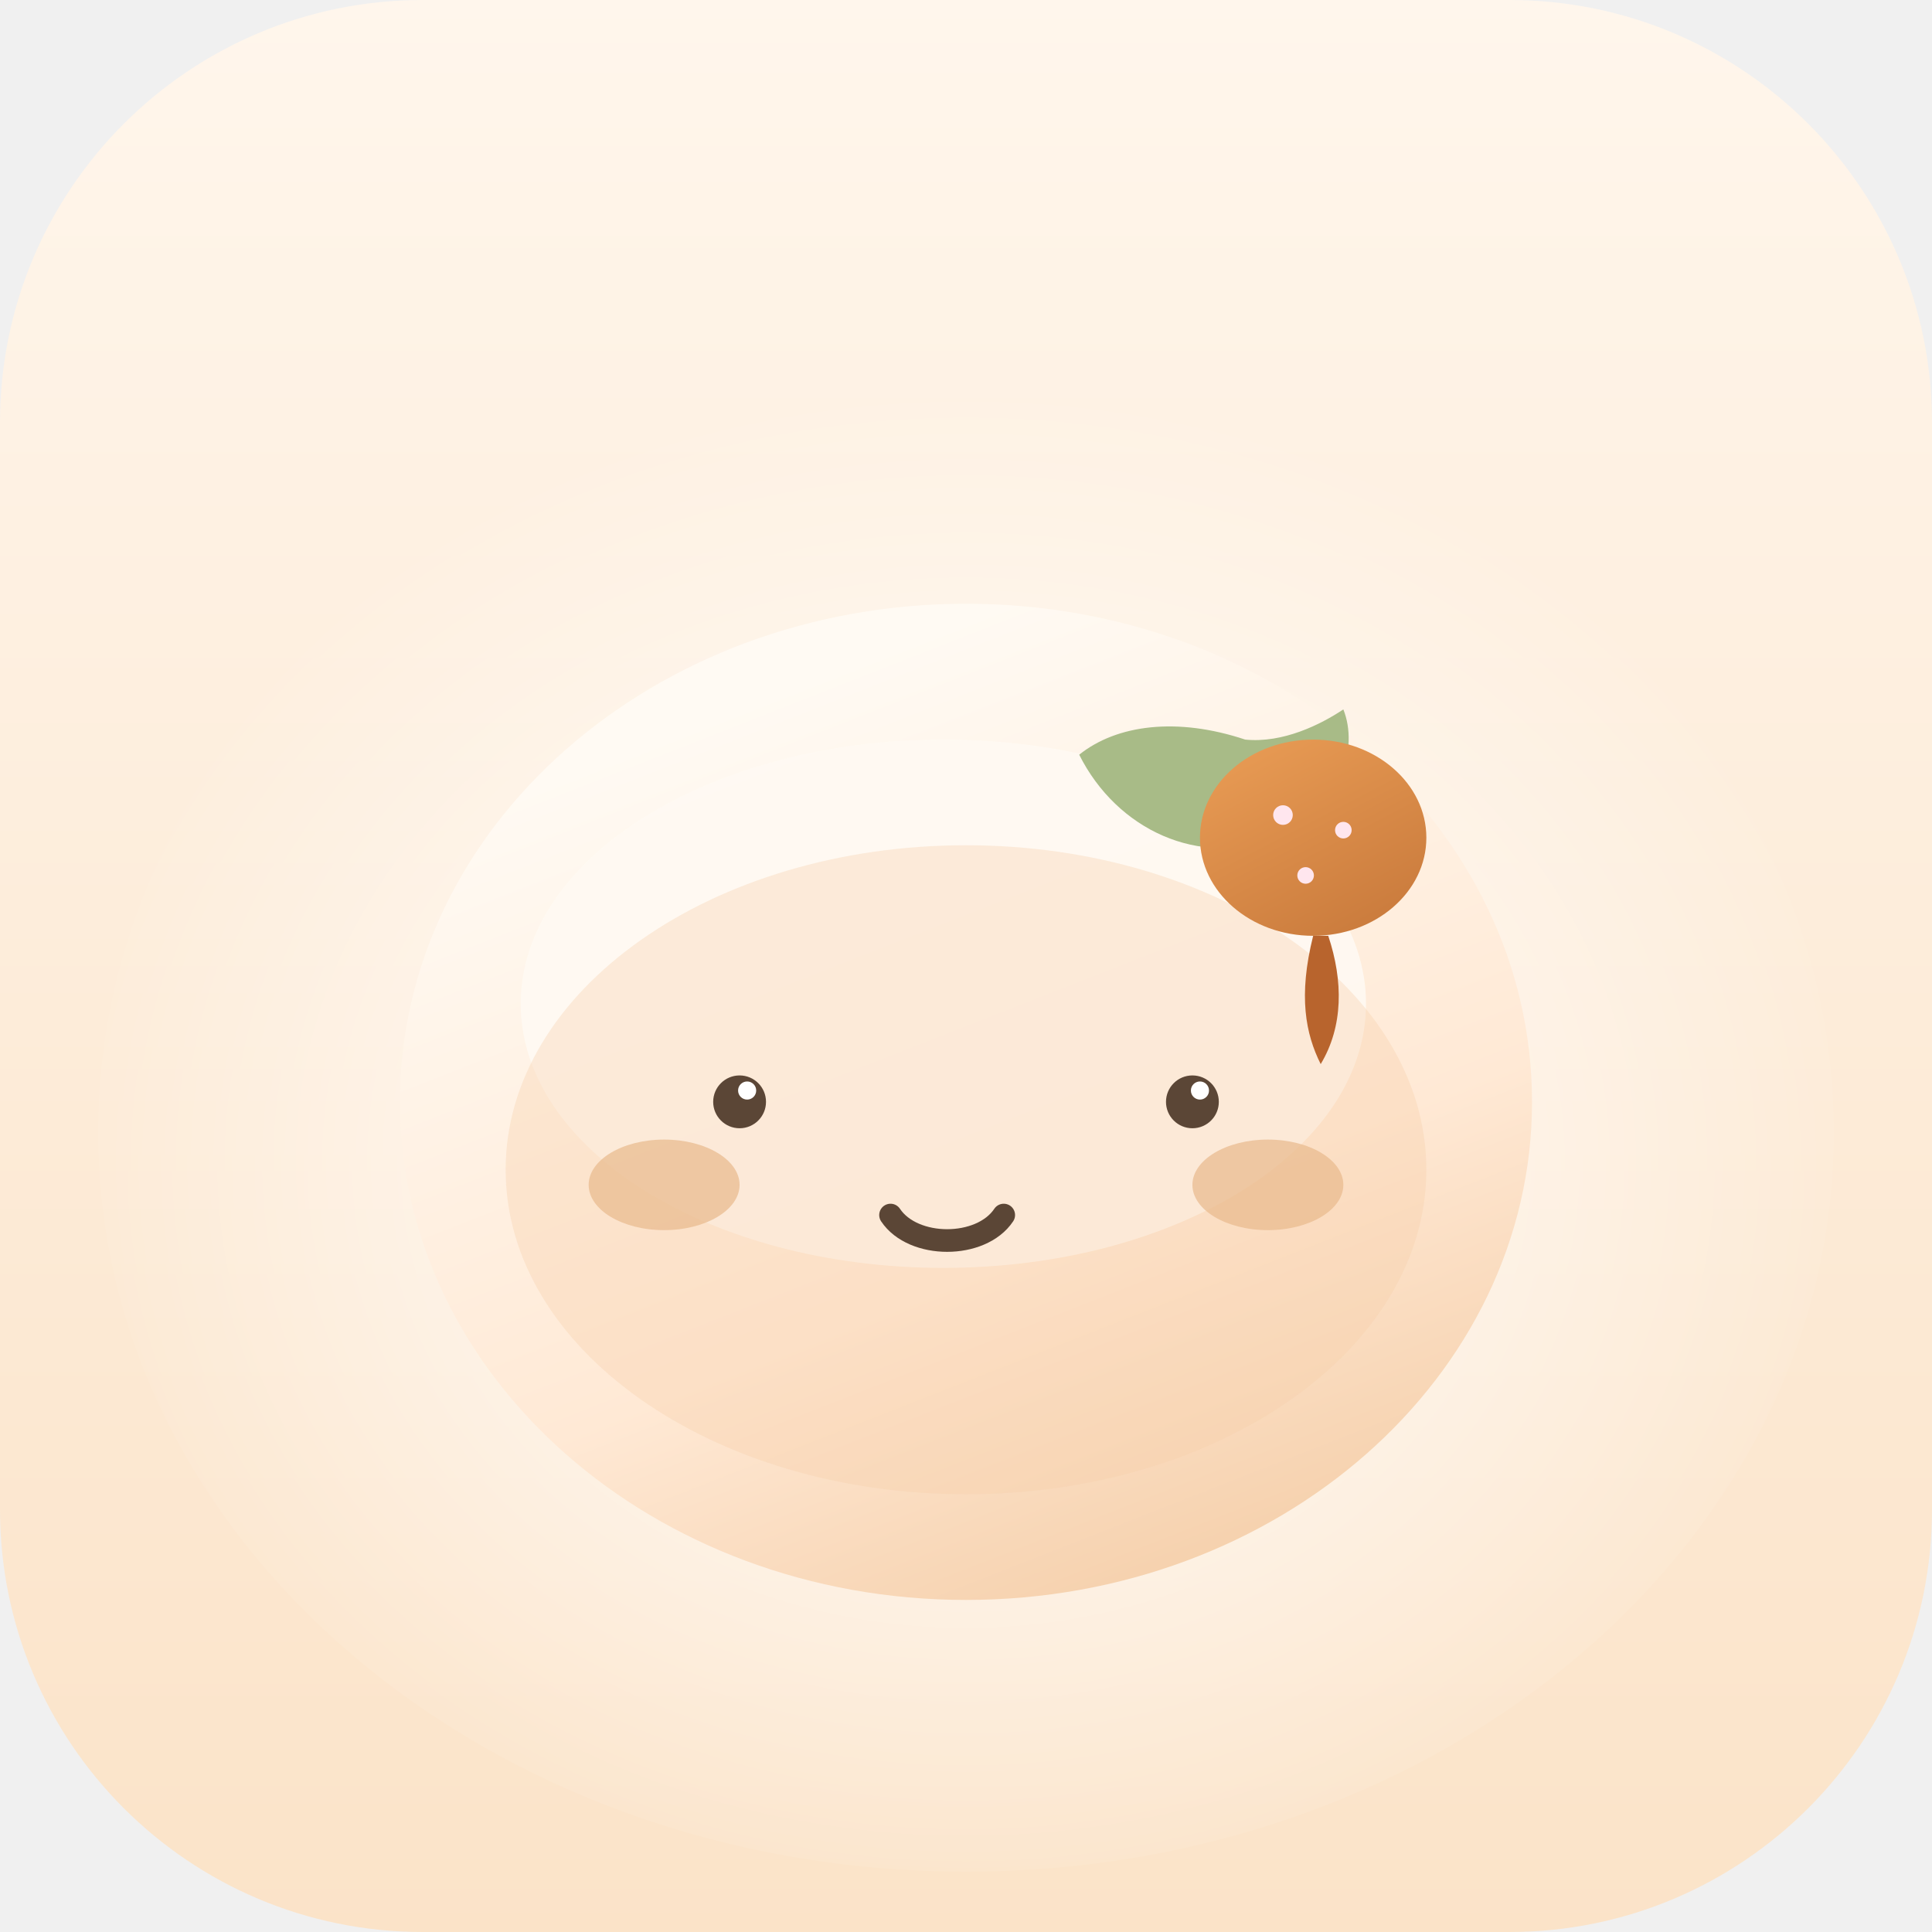
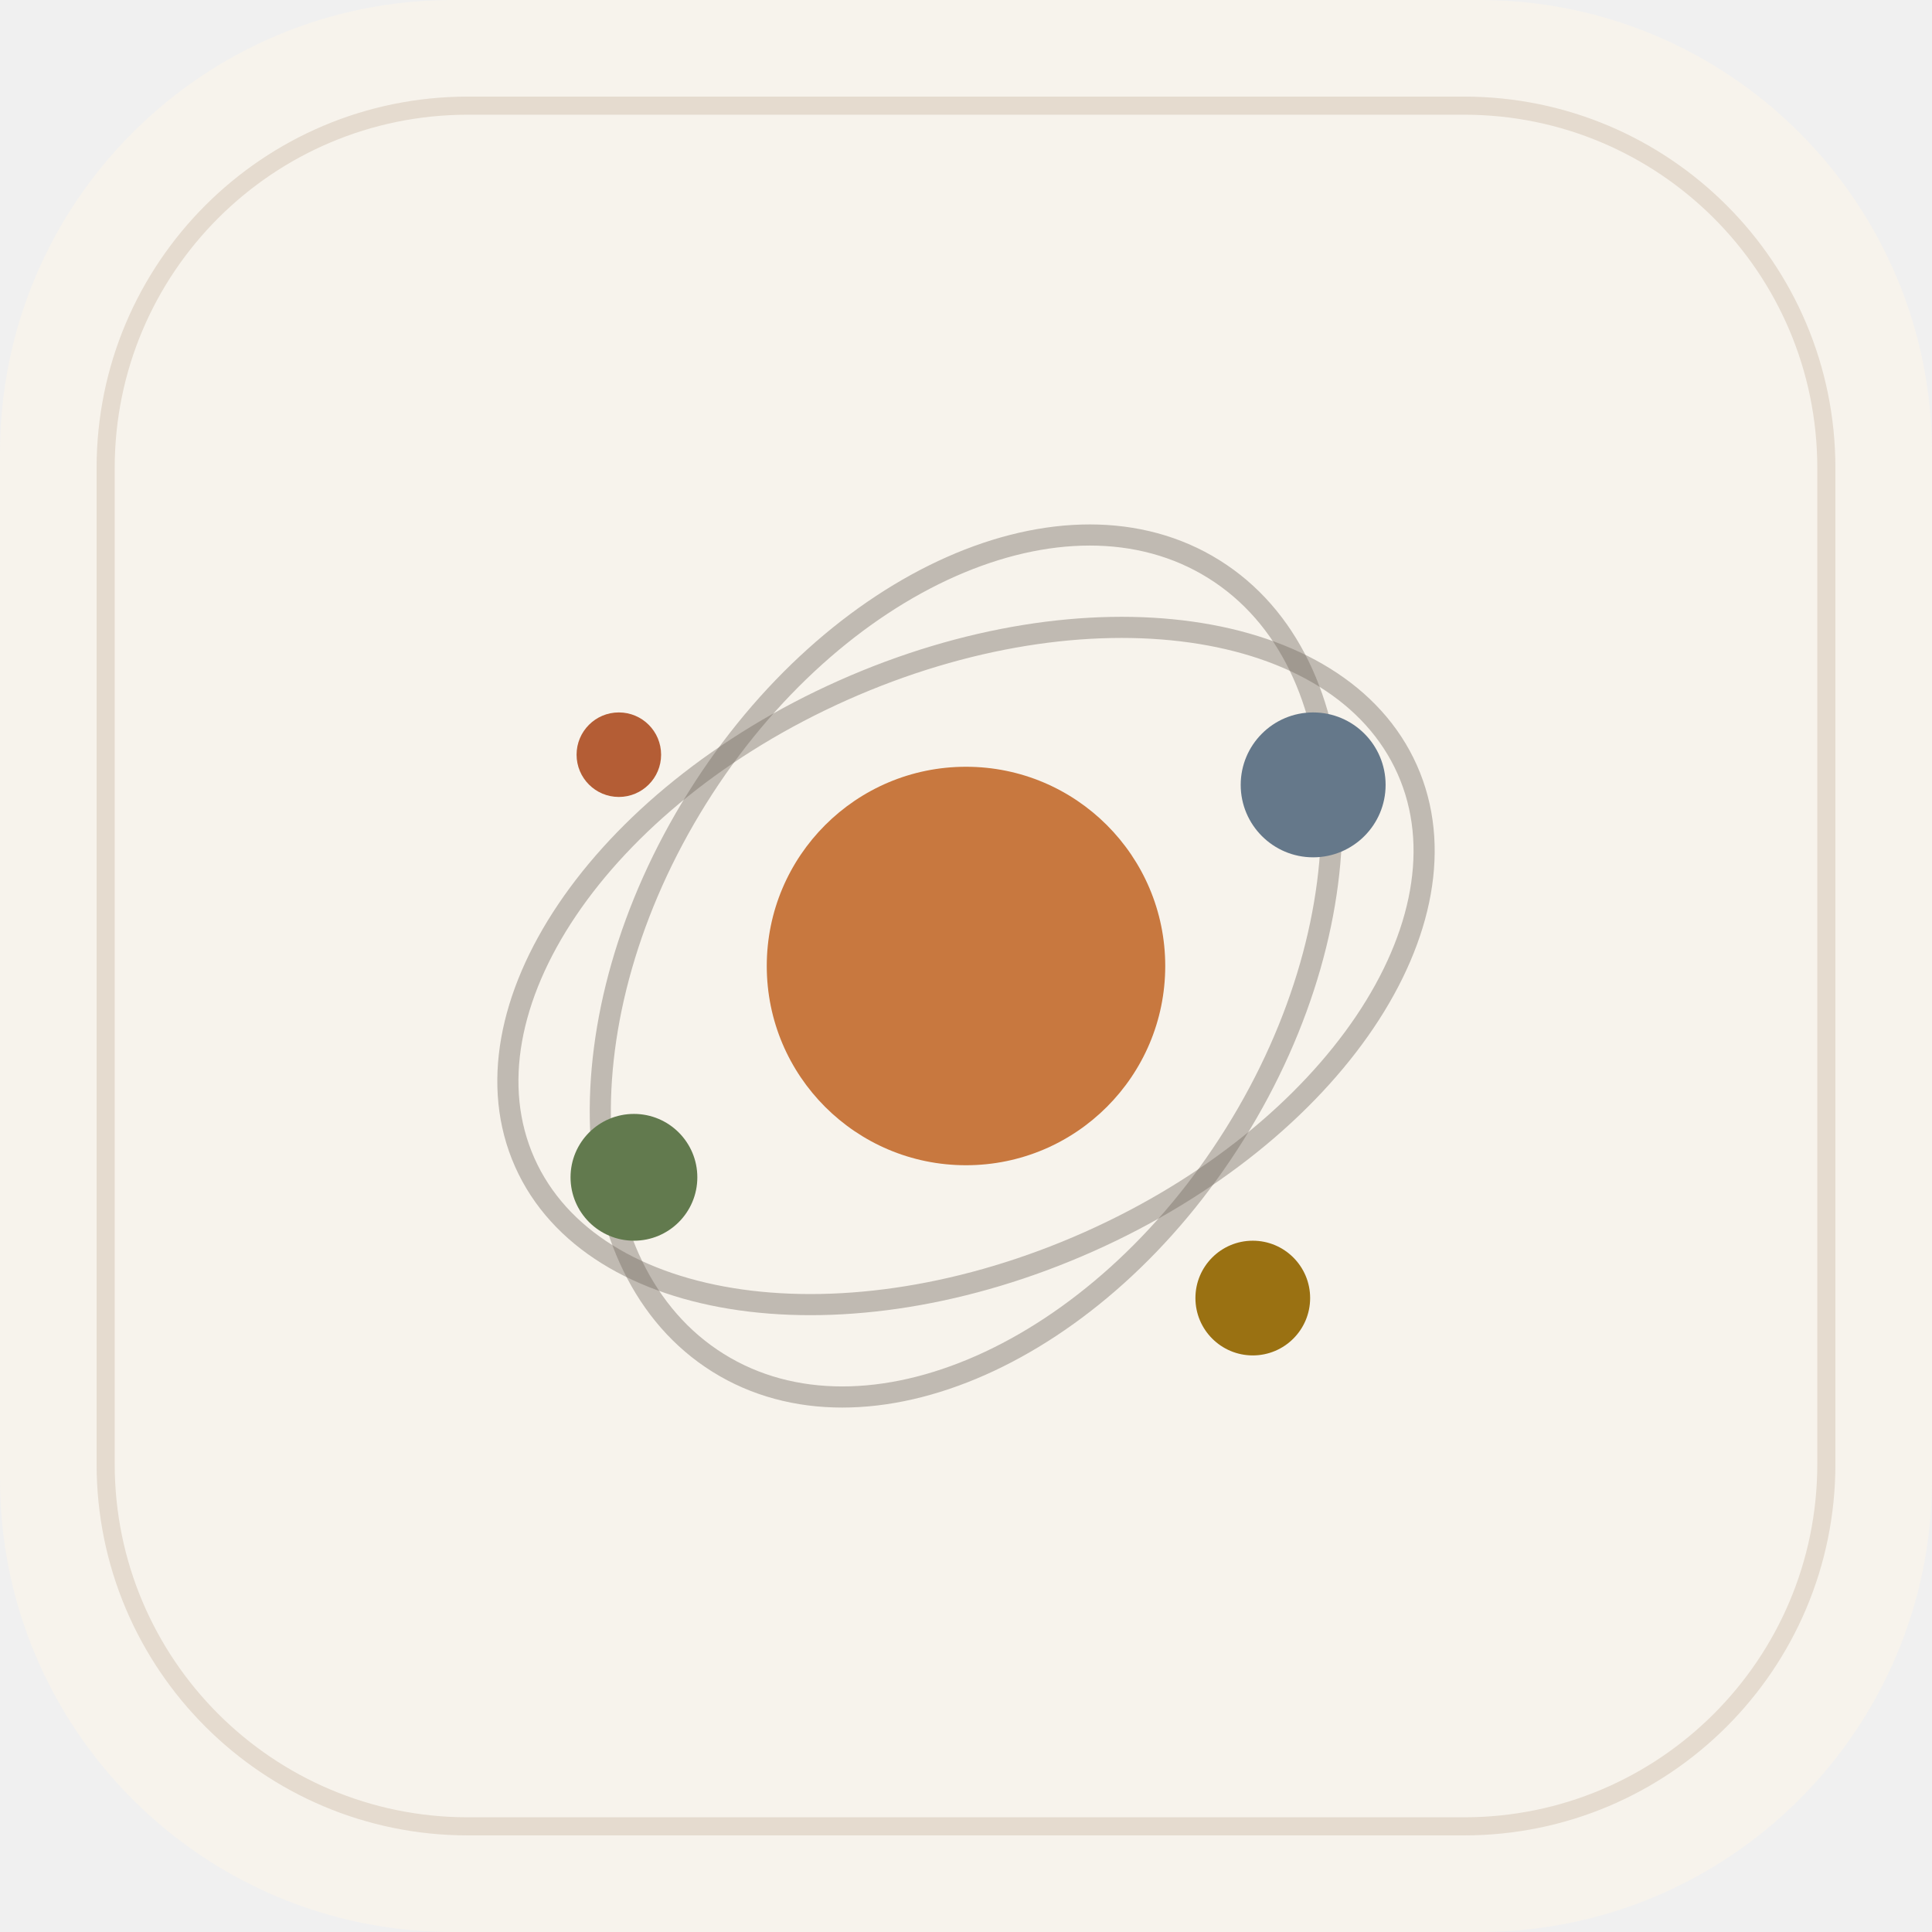
- <svg xmlns="http://www.w3.org/2000/svg" viewBox="0 0 512 512" role="img" aria-label="麻薯">
-   <defs>
-     <linearGradient id="bg" x1="0" y1="0" x2="0" y2="1">
-       <stop offset="0%" stop-color="#fff6ec" />
-       <stop offset="100%" stop-color="#fbe3c8" />
-     </linearGradient>
-     <radialGradient id="glow" cx="50%" cy="52%" r="52%">
-       <stop offset="0%" stop-color="#ffffff" stop-opacity=".95" />
-       <stop offset="100%" stop-color="#ffffff" stop-opacity="0" />
-     </radialGradient>
-     <linearGradient id="body" x1="30%" y1="10%" x2="70%" y2="100%">
-       <stop offset="0%" stop-color="#fffaf3" />
-       <stop offset="62%" stop-color="#ffe9d5" />
-       <stop offset="100%" stop-color="#f5cfaa" />
-     </linearGradient>
-     <linearGradient id="berry" x1="20%" y1="0%" x2="80%" y2="100%">
-       <stop offset="0%" stop-color="#e89b54" />
-       <stop offset="100%" stop-color="#c97a3c" />
-     </linearGradient>
-   </defs>
-   <rect width="512" height="512" rx="112" fill="url(#bg)" />
-   <ellipse cx="256" cy="300" rx="230" ry="196" fill="url(#glow)" />
-   <ellipse cx="256" cy="292" rx="150" ry="132" fill="url(#body)" />
-   <ellipse cx="250" cy="266" rx="112" ry="70" fill="#fffaf3" opacity=".9" />
-   <ellipse cx="256" cy="310" rx="122" ry="86" fill="#f5cfaa" opacity=".35" />
-   <circle cx="196" cy="292" r="7" fill="#5b4636" />
-   <circle cx="316" cy="292" r="7" fill="#5b4636" />
-   <circle cx="198" cy="289" r="2.4" fill="#ffffff" />
-   <circle cx="318" cy="289" r="2.4" fill="#ffffff" />
-   <ellipse cx="176" cy="314" rx="20" ry="12" fill="#e8b98c" opacity=".7" />
-   <ellipse cx="336" cy="314" rx="20" ry="12" fill="#e8b98c" opacity=".7" />
-   <path d="M236 322c6 9 24 9 30 0" stroke="#5b4636" stroke-width="6" stroke-linecap="round" fill="none" />
-   <path d="M330 196c-18-6-34-4-44 4 10 20 32 30 52 22 18-8 22-24 18-34-6 4-16 9-26 8Z" fill="#a8bb87" />
-   <ellipse cx="348" cy="222" rx="30" ry="26" fill="url(#berry)" />
-   <path d="M348 248c-4 16-2 26 2 34 6-10 6-22 2-34Z" fill="#b8642d" />
-   <circle cx="340" cy="216" r="2.6" fill="#ffe6ee" />
-   <circle cx="356" cy="220" r="2.2" fill="#ffe6ee" />
-   <circle cx="346" cy="232" r="2.2" fill="#ffe6ee" />
+ <svg xmlns="http://www.w3.org/2000/svg" viewBox="0 0 64 64" role="img" aria-label="麻薯">
+   <rect width="64" height="64" rx="15" fill="#f7f3ec" />
+   <rect x="3.5" y="3.5" width="57" height="57" rx="12" fill="none" stroke="#e5dbcf" stroke-width="0.6" />
+   <g fill="none" stroke="#756d63" stroke-opacity=".42" stroke-width="0.7">
+     <ellipse cx="32" cy="32" rx="16" ry="10" transform="rotate(-24 32 32)" />
+     <ellipse cx="32" cy="32" rx="10.5" ry="15.5" transform="rotate(32 32 32)" />
+   </g>
+   <circle cx="32" cy="32" r="6.6" fill="#c8783f" />
+   <circle cx="43.5" cy="26" r="2.4" fill="#65788a" />
+   <circle cx="21" cy="39" r="2.1" fill="#627a4e" />
+   <circle cx="41.5" cy="43" r="1.9" fill="#9a7112" />
+   <circle cx="20.5" cy="25" r="1.4" fill="#b45d35" />
</svg>
